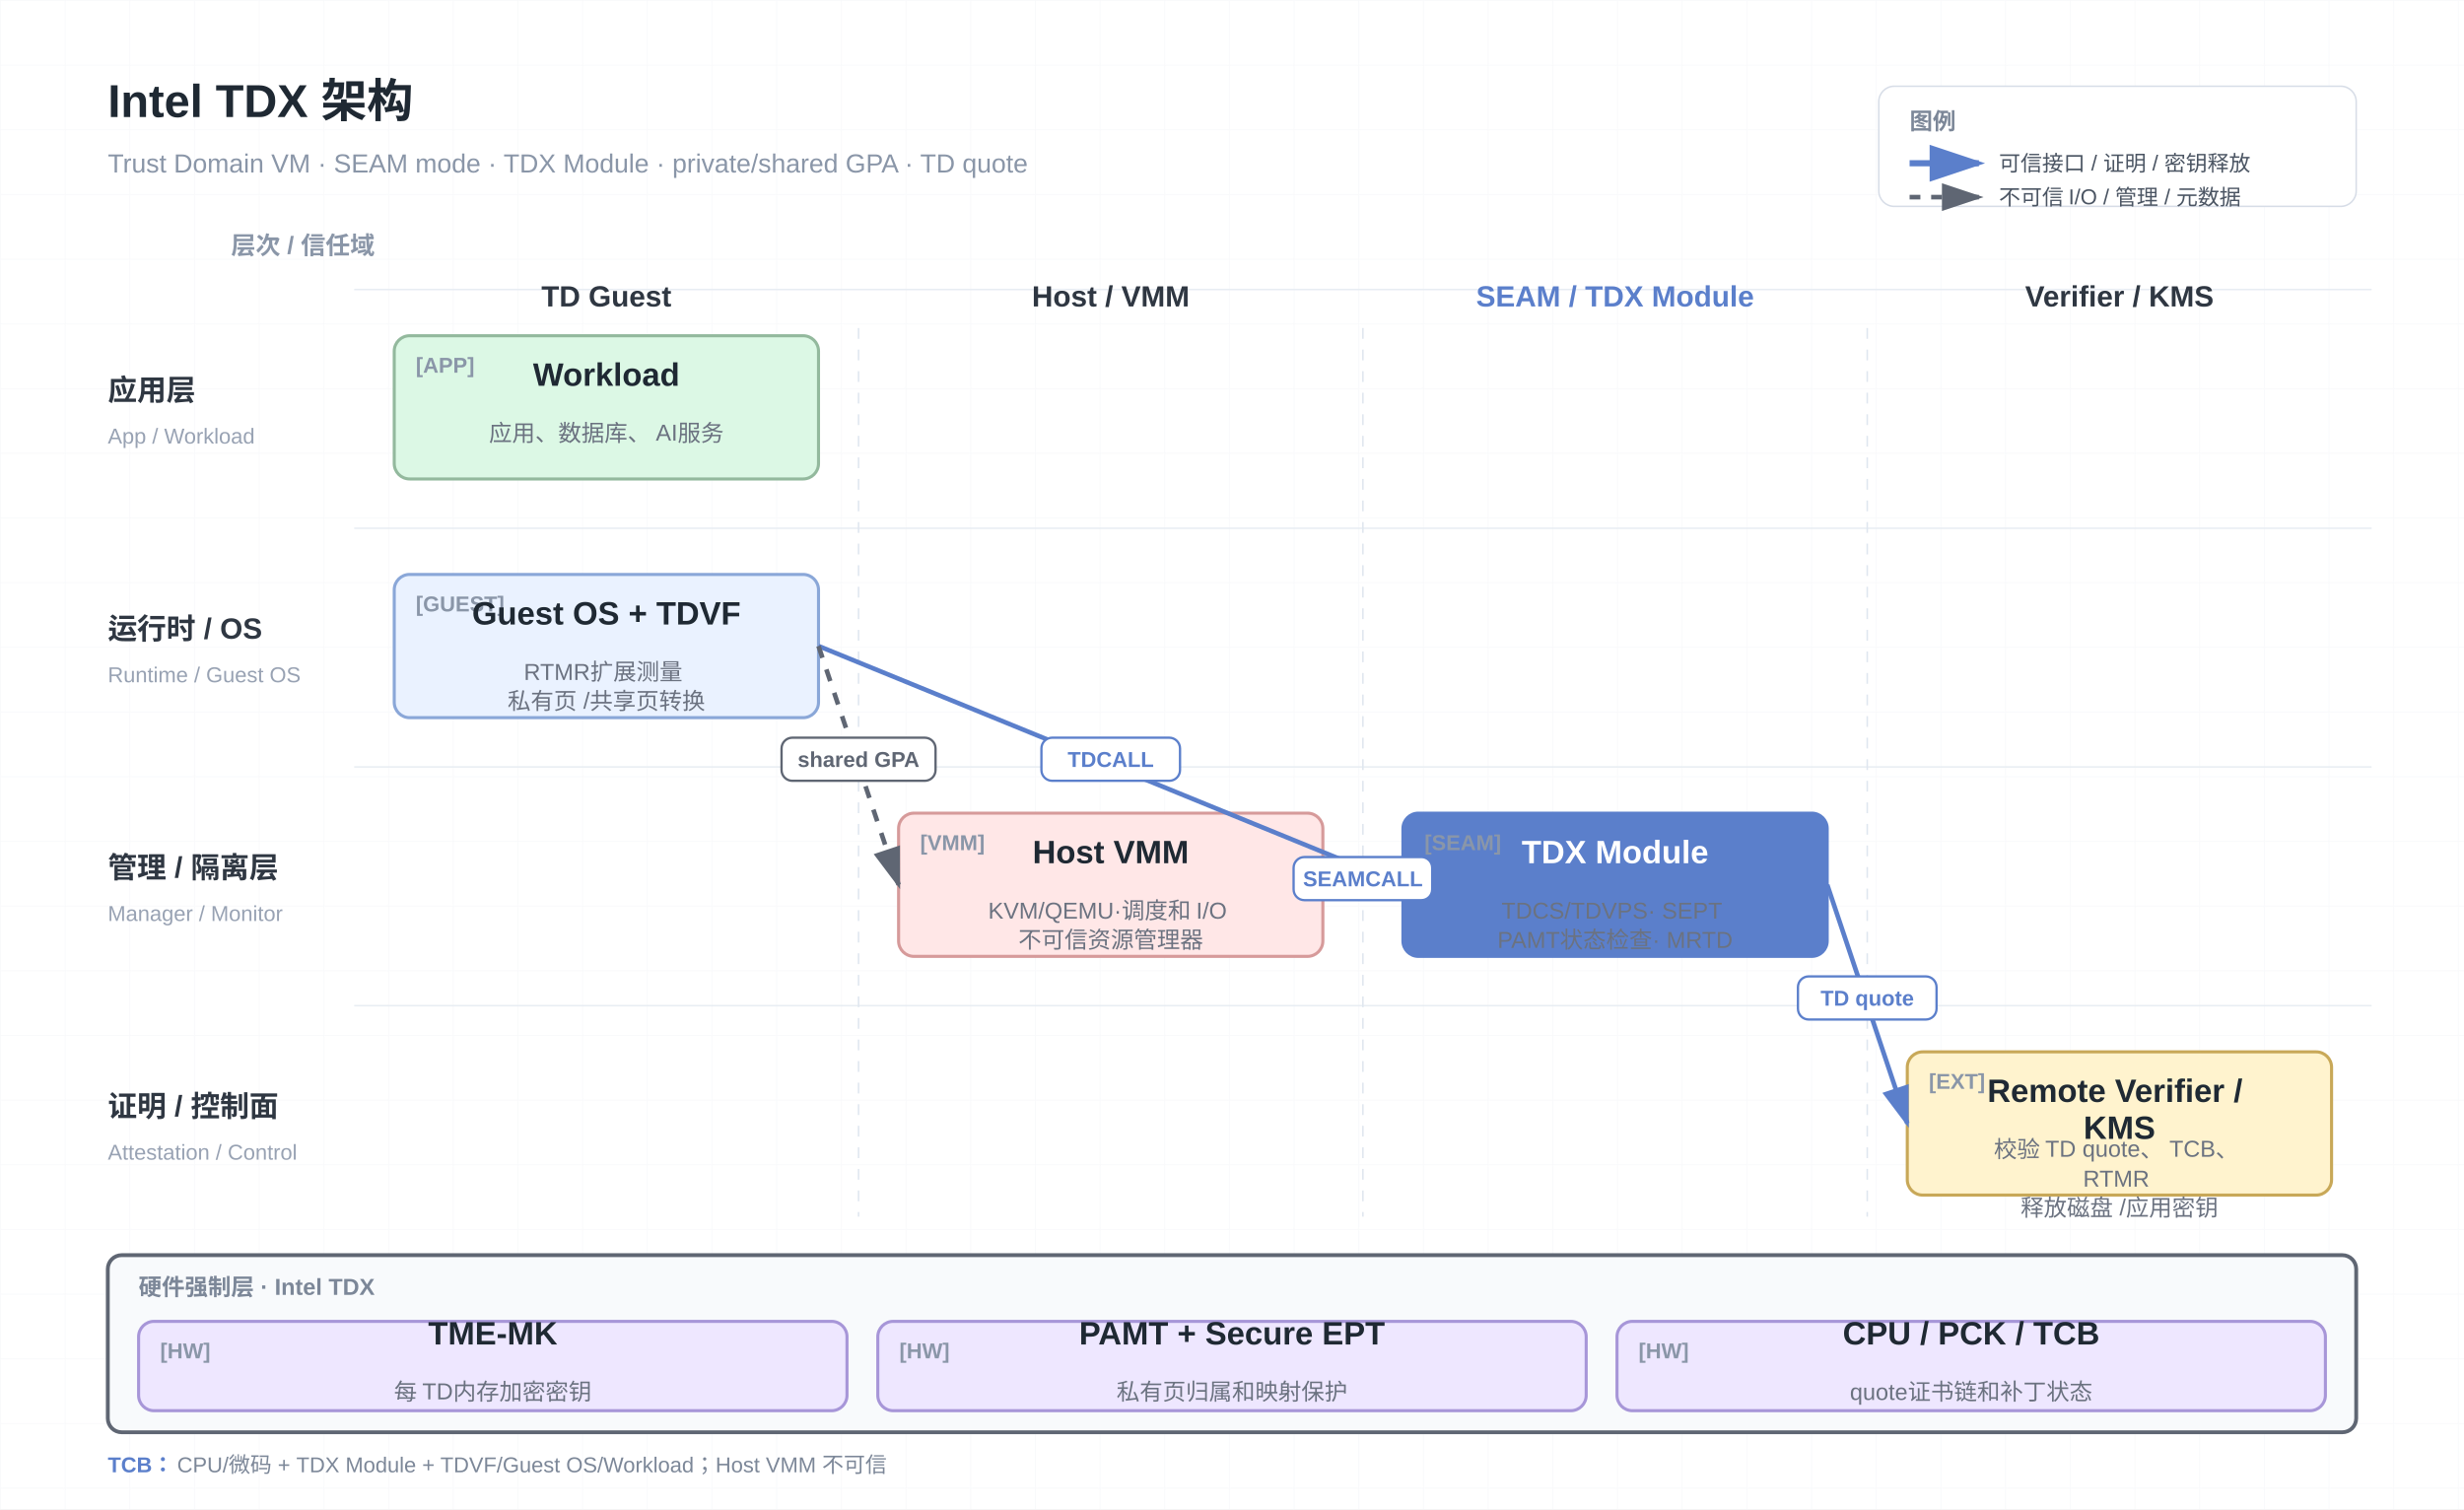
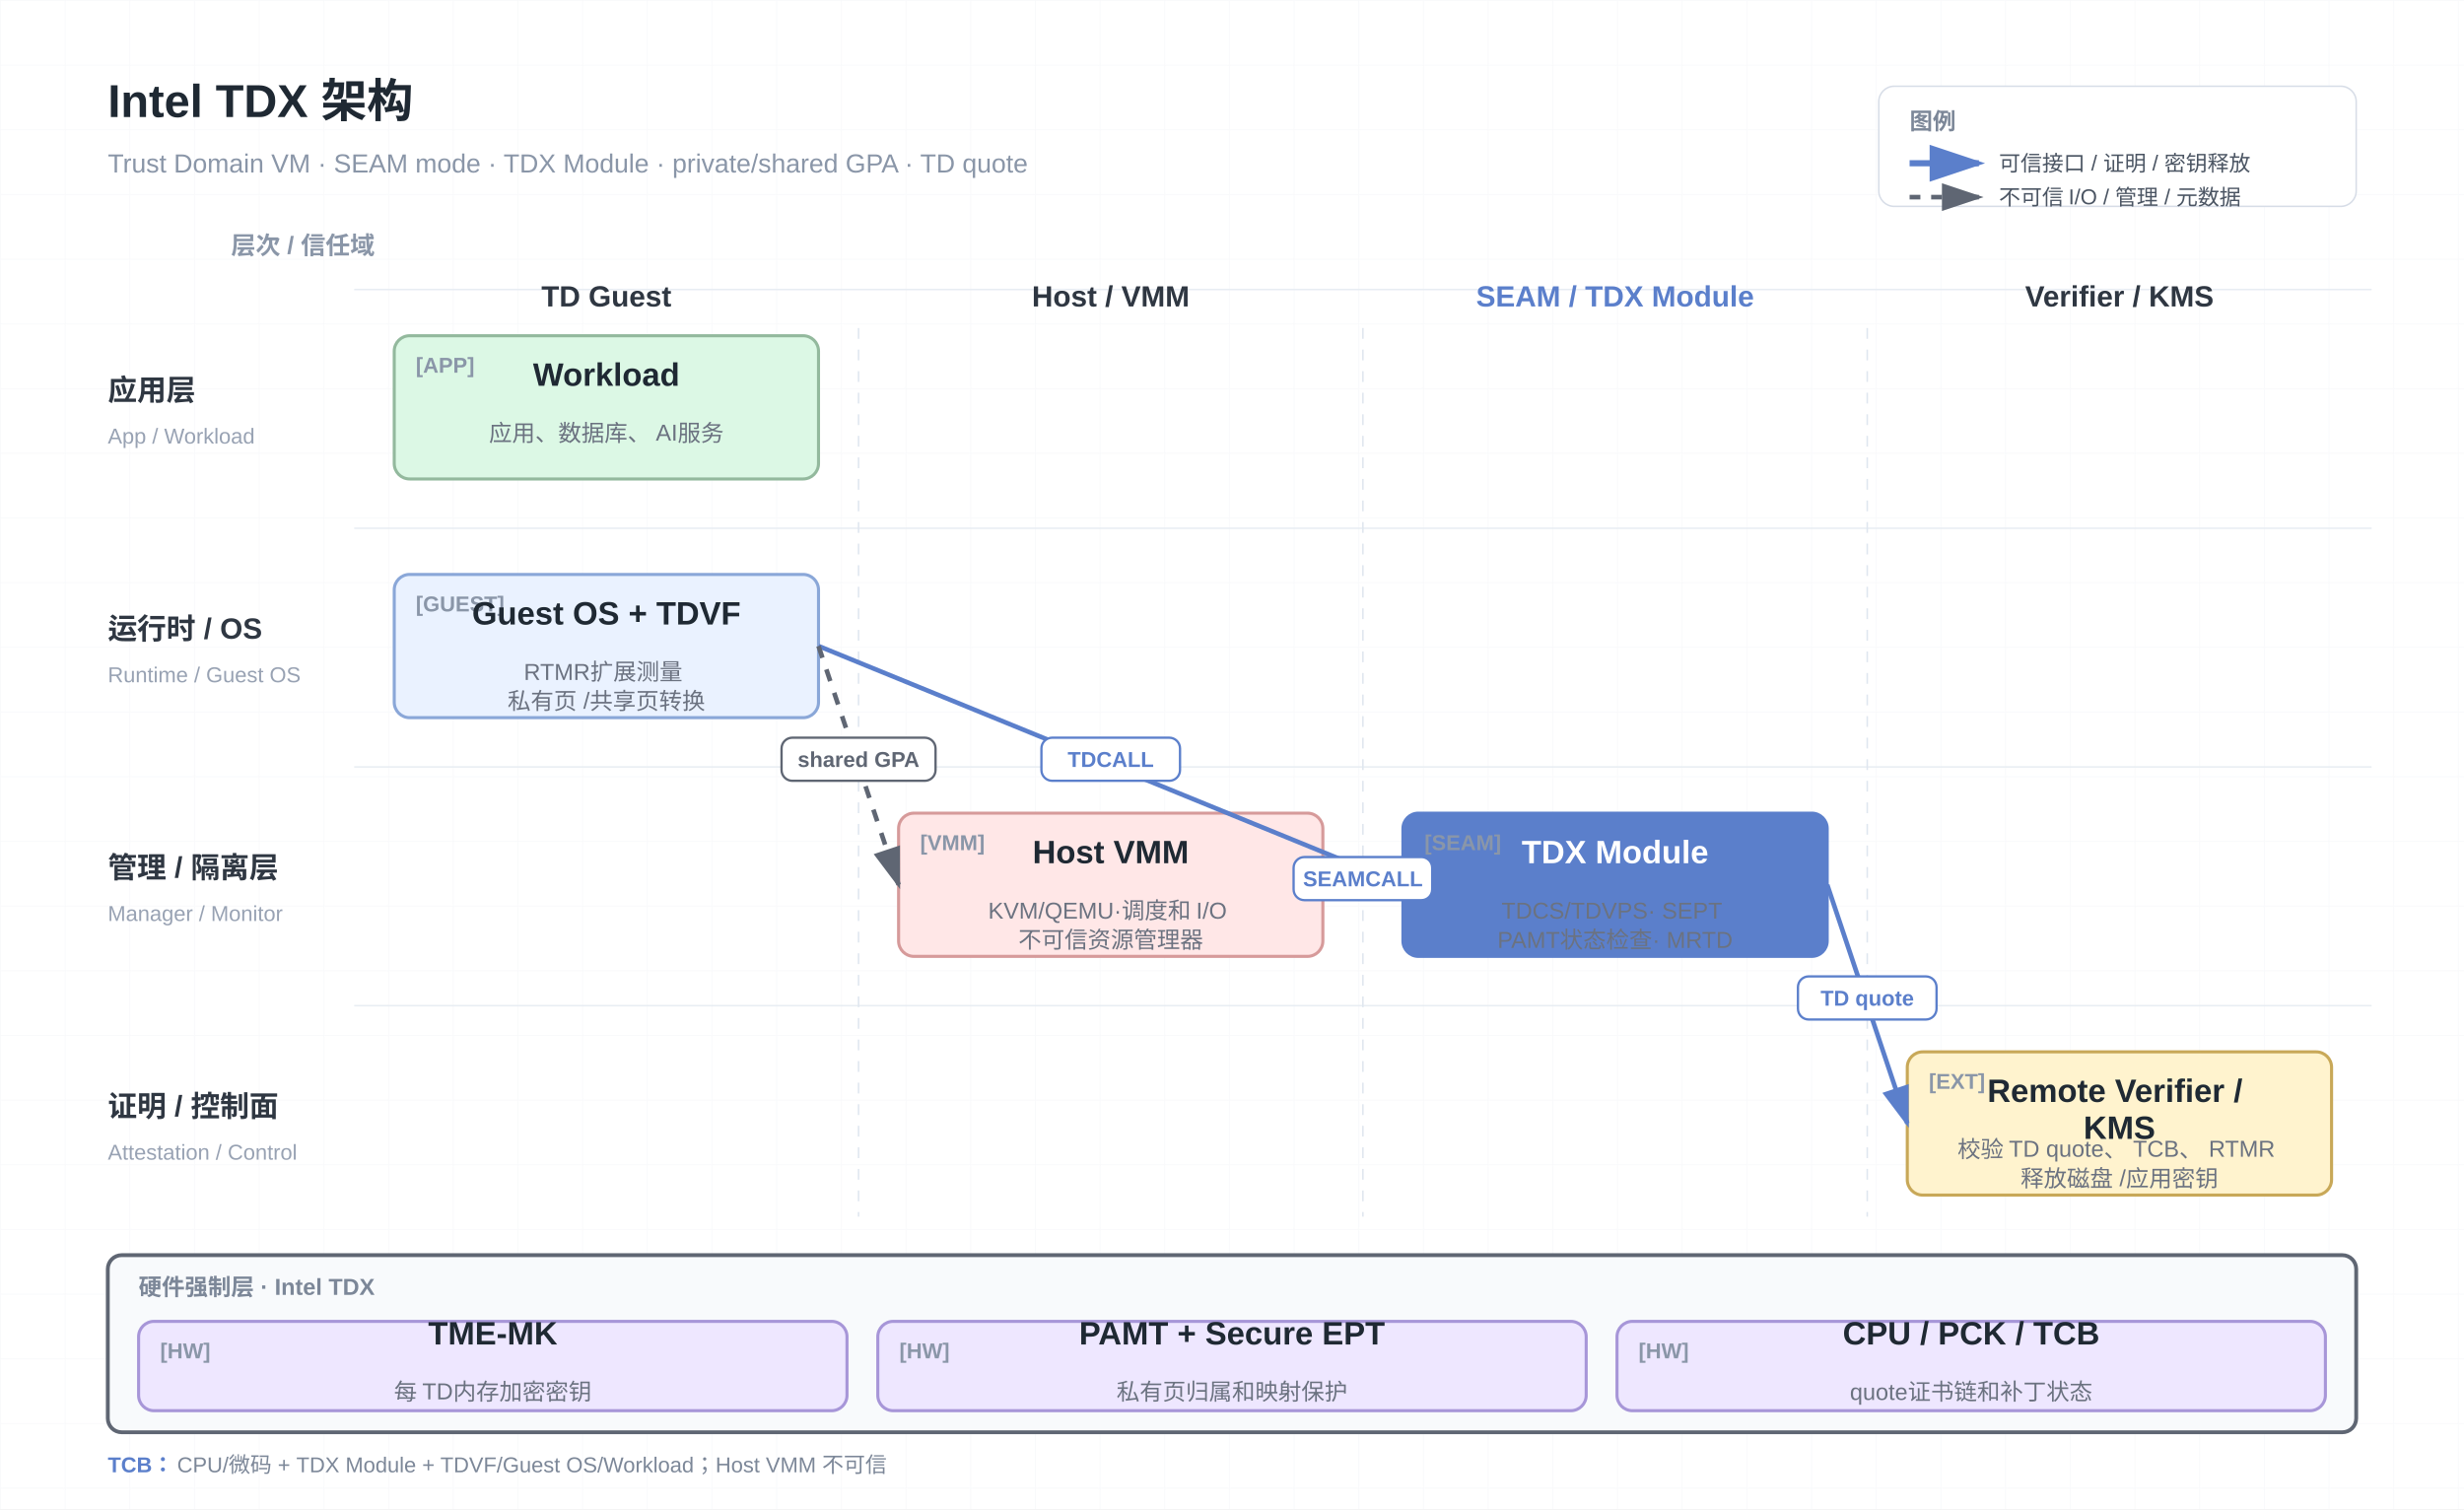
<svg xmlns="http://www.w3.org/2000/svg" width="1600" height="980" viewBox="0 0 1600 980">
  <defs>
    <marker id="arrowBlue" markerWidth="10" markerHeight="10" refX="8" refY="3" orient="auto" markerUnits="strokeWidth">
      <path d="M0,0 L0,6 L9,3 z" fill="#5b7fcb" />
    </marker>
    <marker id="arrowGray" markerWidth="10" markerHeight="10" refX="8" refY="3" orient="auto" markerUnits="strokeWidth">
      <path d="M0,0 L0,6 L9,3 z" fill="#5f6673" />
    </marker>
    <pattern id="grid" width="42" height="42" patternUnits="userSpaceOnUse">
      <path d="M42 0H0V42" fill="none" stroke="#f2f4f7" stroke-width="1" />
    </pattern>
  </defs>
  <rect width="1600" height="980" fill="#ffffff" />
  <rect width="1600" height="980" fill="url(#grid)" opacity="0.55" />
  <style>text{font-family:-apple-system,BlinkMacSystemFont,'Segoe UI','PingFang SC','Microsoft YaHei',Arial,sans-serif;}</style>
  <text x="70" y="76" font-size="30" font-weight="800" fill="#1f2933">Intel TDX 架构</text>
  <text x="70" y="112" font-size="17" fill="#8a96a8">Trust Domain VM · SEAM mode · TDX Module · private/shared GPA · TD quote</text>
  <rect x="1220" y="56" width="310" height="78" rx="10" fill="#ffffff" stroke="#d7dde7" />
  <text x="1240" y="84" font-size="15" fill="#7c8798" font-weight="700">图例</text>
  <line x1="1240" y1="106" x2="1285" y2="106" stroke="#5b7fcb" stroke-width="4" marker-end="url(#arrowBlue)" />
  <text x="1298" y="111" font-size="14" fill="#4b5563">可信接口 / 证明 / 密钥释放</text>
  <line x1="1240" y1="128" x2="1285" y2="128" stroke="#5f6673" stroke-width="3" stroke-dasharray="7 7" marker-end="url(#arrowGray)" />
  <text x="1298" y="133" font-size="14" fill="#4b5563">不可信 I/O / 管理 / 元数据</text>
  <text x="150" y="165" font-size="16" fill="#8a96a8" font-weight="700">层次 / 信任域</text>
  <line x1="230" y1="188" x2="1540" y2="188" stroke="#e8edf3" />
  <text x="70" y="260" text-anchor="start" font-size="19" font-weight="800" fill="#2f3742">
    <tspan x="70" dy="0">应用层</tspan>
  </text>
  <text x="70" y="288" text-anchor="start" font-size="14" font-weight="500" fill="#98a2b3">
    <tspan x="70" dy="0">App / Workload</tspan>
  </text>
  <line x1="230" y1="343" x2="1540" y2="343" stroke="#e8edf3" />
  <text x="70" y="415" text-anchor="start" font-size="19" font-weight="800" fill="#2f3742">
    <tspan x="70" dy="0">运行时 / OS</tspan>
  </text>
  <text x="70" y="443" text-anchor="start" font-size="14" font-weight="500" fill="#98a2b3">
    <tspan x="70" dy="0">Runtime / Guest OS</tspan>
  </text>
  <line x1="230" y1="498" x2="1540" y2="498" stroke="#e8edf3" />
  <text x="70" y="570" text-anchor="start" font-size="19" font-weight="800" fill="#2f3742">
    <tspan x="70" dy="0">管理 / 隔离层</tspan>
  </text>
  <text x="70" y="598" text-anchor="start" font-size="14" font-weight="500" fill="#98a2b3">
    <tspan x="70" dy="0">Manager / Monitor</tspan>
  </text>
  <line x1="230" y1="653" x2="1540" y2="653" stroke="#e8edf3" />
  <text x="70" y="725" text-anchor="start" font-size="19" font-weight="800" fill="#2f3742">
    <tspan x="70" dy="0">证明 / 控制面</tspan>
  </text>
  <text x="70" y="753" text-anchor="start" font-size="14" font-weight="500" fill="#98a2b3">
    <tspan x="70" dy="0">Attestation / Control</tspan>
  </text>
  <text x="393.75" y="199" text-anchor="middle" font-size="19" font-weight="800" fill="#2f3742">TD Guest</text>
  <text x="721.25" y="199" text-anchor="middle" font-size="19" font-weight="800" fill="#2f3742">Host / VMM</text>
  <line x1="557.5" y1="213" x2="557.5" y2="790" stroke="#dfe6ef" stroke-width="1" stroke-dasharray="7 7" />
  <text x="1048.75" y="199" text-anchor="middle" font-size="19" font-weight="800" fill="#5b7fcb">SEAM / TDX Module</text>
  <line x1="885.0" y1="213" x2="885.0" y2="790" stroke="#dfe6ef" stroke-width="1" stroke-dasharray="7 7" />
  <text x="1376.25" y="199" text-anchor="middle" font-size="19" font-weight="800" fill="#2f3742">Verifier / KMS</text>
  <line x1="1212.5" y1="213" x2="1212.5" y2="790" stroke="#dfe6ef" stroke-width="1" stroke-dasharray="7 7" />
  <rect x="256.0" y="218" width="275.5" height="93" rx="10" fill="#dcf8e5" stroke="#93b99d" stroke-width="2" />
  <text x="270.0" y="242" font-size="14" fill="#8a96a8" font-weight="600">[APP]</text>
  <text x="393.75" y="250.5" text-anchor="middle" font-size="21" font-weight="700" fill="#1f2933">
    <tspan x="393.75" dy="0">Workload</tspan>
  </text>
  <text x="393.75" y="286.5" text-anchor="middle" font-size="15" font-weight="500" fill="#6b7280">
    <tspan x="393.75" dy="0">应用、数据库、 AI服务</tspan>
  </text>
  <rect x="256.0" y="373" width="275.5" height="93" rx="10" fill="#eaf2ff" stroke="#8aa7d8" stroke-width="2" />
  <text x="270.0" y="397" font-size="14" fill="#8a96a8" font-weight="600">[GUEST]</text>
  <text x="393.75" y="405.5" text-anchor="middle" font-size="21" font-weight="700" fill="#1f2933">
    <tspan x="393.75" dy="0">Guest OS + TDVF</tspan>
  </text>
  <text x="393.75" y="441.5" text-anchor="middle" font-size="15" font-weight="500" fill="#6b7280">
    <tspan x="393.75" dy="0">RTMR扩展测量</tspan>
    <tspan x="393.75" dy="19">私有页 /共享页转换</tspan>
  </text>
  <rect x="583.5" y="528" width="275.5" height="93" rx="10" fill="#ffe7e7" stroke="#d69a9a" stroke-width="2" />
  <text x="597.5" y="552" font-size="14" fill="#8a96a8" font-weight="600">[VMM]</text>
  <text x="721.25" y="560.5" text-anchor="middle" font-size="21" font-weight="700" fill="#1f2933">
    <tspan x="721.25" dy="0">Host VMM</tspan>
  </text>
  <text x="721.25" y="596.5" text-anchor="middle" font-size="15" font-weight="500" fill="#6b7280">
    <tspan x="721.25" dy="0">KVM/QEMU·调度和 I/O</tspan>
    <tspan x="721.25" dy="19">不可信资源管理器</tspan>
  </text>
  <rect x="911.0" y="528" width="275.5" height="93" rx="10" fill="#5b7fcb" stroke="#5b7fcb" stroke-width="2" />
  <text x="925.0" y="552" font-size="14" fill="#8a96a8" font-weight="600">[SEAM]</text>
  <text x="1048.75" y="560.5" text-anchor="middle" font-size="21" font-weight="700" fill="#ffffff">
    <tspan x="1048.75" dy="0">TDX Module</tspan>
  </text>
  <text x="1048.75" y="596.5" text-anchor="middle" font-size="15" font-weight="500" fill="#6b7280">
    <tspan x="1048.75" dy="0">TDCS/TDVPS· SEPT</tspan>
    <tspan x="1048.75" dy="19">PAMT状态检查· MRTD</tspan>
  </text>
  <rect x="1238.5" y="683" width="275.5" height="93" rx="10" fill="#fff3ce" stroke="#c8a858" stroke-width="2" />
  <text x="1252.5" y="707" font-size="14" fill="#8a96a8" font-weight="600">[EXT]</text>
  <text x="1376.25" y="715.5" text-anchor="middle" font-size="21" font-weight="700" fill="#1f2933">
    <tspan x="1376.25" dy="0">Remote Verifier /</tspan>
    <tspan x="1376.25" dy="24">KMS</tspan>
  </text>
  <text x="1376.25" y="751.5" text-anchor="middle" font-size="15" font-weight="500" fill="#6b7280">
-     <tspan x="1376.25" dy="0">校验 TD quote、 TCB、</tspan>
-     <tspan x="1376.25" dy="19">RTMR</tspan>
+     <tspan x="1376.25" dy="0">校验 TD quote、 TCB、 RTMR</tspan>
    <tspan x="1376.25" dy="19">释放磁盘 /应用密钥</tspan>
  </text>
  <line x1="531.5" y1="419.5" x2="911.0" y2="574.5" stroke="#5b7fcb" stroke-width="3" marker-end="url(#arrowBlue)" />
  <rect x="676.25" y="479.0" width="90" height="28" rx="7" fill="white" stroke="#5b7fcb" stroke-width="1.5" />
  <text x="721.25" y="498.0" text-anchor="middle" font-size="14" fill="#5b7fcb" font-weight="700">TDCALL</text>
  <line x1="859.0" y1="574.5" x2="911.0" y2="574.5" stroke="#5b7fcb" stroke-width="3" marker-end="url(#arrowBlue)" />
  <rect x="840.0" y="556.5" width="90" height="28" rx="7" fill="white" stroke="#5b7fcb" stroke-width="1.5" />
  <text x="885.0" y="575.5" text-anchor="middle" font-size="14" fill="#5b7fcb" font-weight="700">SEAMCALL</text>
  <line x1="531.5" y1="419.5" x2="583.5" y2="574.5" stroke="#5f6673" stroke-width="3" stroke-dasharray="8 8" marker-end="url(#arrowGray)" />
  <rect x="507.5" y="479.0" width="100" height="28" rx="7" fill="white" stroke="#5f6673" stroke-width="1.5" />
  <text x="557.5" y="498.0" text-anchor="middle" font-size="14" fill="#5f6673" font-weight="700">shared GPA</text>
  <line x1="1186.5" y1="574.5" x2="1238.5" y2="729.5" stroke="#5b7fcb" stroke-width="3" marker-end="url(#arrowBlue)" />
  <rect x="1167.5" y="634.0" width="90" height="28" rx="7" fill="white" stroke="#5b7fcb" stroke-width="1.5" />
  <text x="1212.5" y="653.0" text-anchor="middle" font-size="14" fill="#5b7fcb" font-weight="700">TD quote</text>
  <rect x="70" y="815" width="1460" height="115" rx="9" fill="#f8fafc" stroke="#5f6673" stroke-width="2.5" />
  <text x="90" y="841" font-size="15" fill="#7c8798" font-weight="800">硬件强制层 · Intel TDX</text>
  <rect x="90.0" y="858" width="460.0" height="58" rx="10" fill="#eee7ff" stroke="#a796d8" stroke-width="2" />
  <text x="104.0" y="882" font-size="14" fill="#8a96a8" font-weight="600">[HW]</text>
  <text x="320.0" y="873.0" text-anchor="middle" font-size="21" font-weight="700" fill="#1f2933">
    <tspan x="320.0" dy="0">TME-MK</tspan>
  </text>
  <text x="320.0" y="909.0" text-anchor="middle" font-size="15" font-weight="500" fill="#6b7280">
    <tspan x="320.0" dy="0">每 TD内存加密密钥</tspan>
  </text>
  <rect x="570.0" y="858" width="460.0" height="58" rx="10" fill="#eee7ff" stroke="#a796d8" stroke-width="2" />
  <text x="584.0" y="882" font-size="14" fill="#8a96a8" font-weight="600">[HW]</text>
  <text x="800.0" y="873.0" text-anchor="middle" font-size="21" font-weight="700" fill="#1f2933">
    <tspan x="800.0" dy="0">PAMT + Secure EPT</tspan>
  </text>
  <text x="800.0" y="909.0" text-anchor="middle" font-size="15" font-weight="500" fill="#6b7280">
    <tspan x="800.0" dy="0">私有页归属和映射保护</tspan>
  </text>
  <rect x="1050.0" y="858" width="460.0" height="58" rx="10" fill="#eee7ff" stroke="#a796d8" stroke-width="2" />
  <text x="1064.0" y="882" font-size="14" fill="#8a96a8" font-weight="600">[HW]</text>
  <text x="1280.0" y="873.0" text-anchor="middle" font-size="21" font-weight="700" fill="#1f2933">
    <tspan x="1280.0" dy="0">CPU / PCK / TCB</tspan>
  </text>
  <text x="1280.0" y="909.0" text-anchor="middle" font-size="15" font-weight="500" fill="#6b7280">
    <tspan x="1280.0" dy="0">quote证书链和补丁状态</tspan>
  </text>
  <text x="70" y="956" font-size="14" fill="#5b7fcb" font-weight="800">TCB：</text>
  <text x="115" y="956" font-size="14" fill="#7c8798">CPU/微码 + TDX Module + TDVF/Guest OS/Workload；Host VMM 不可信</text>
</svg>
